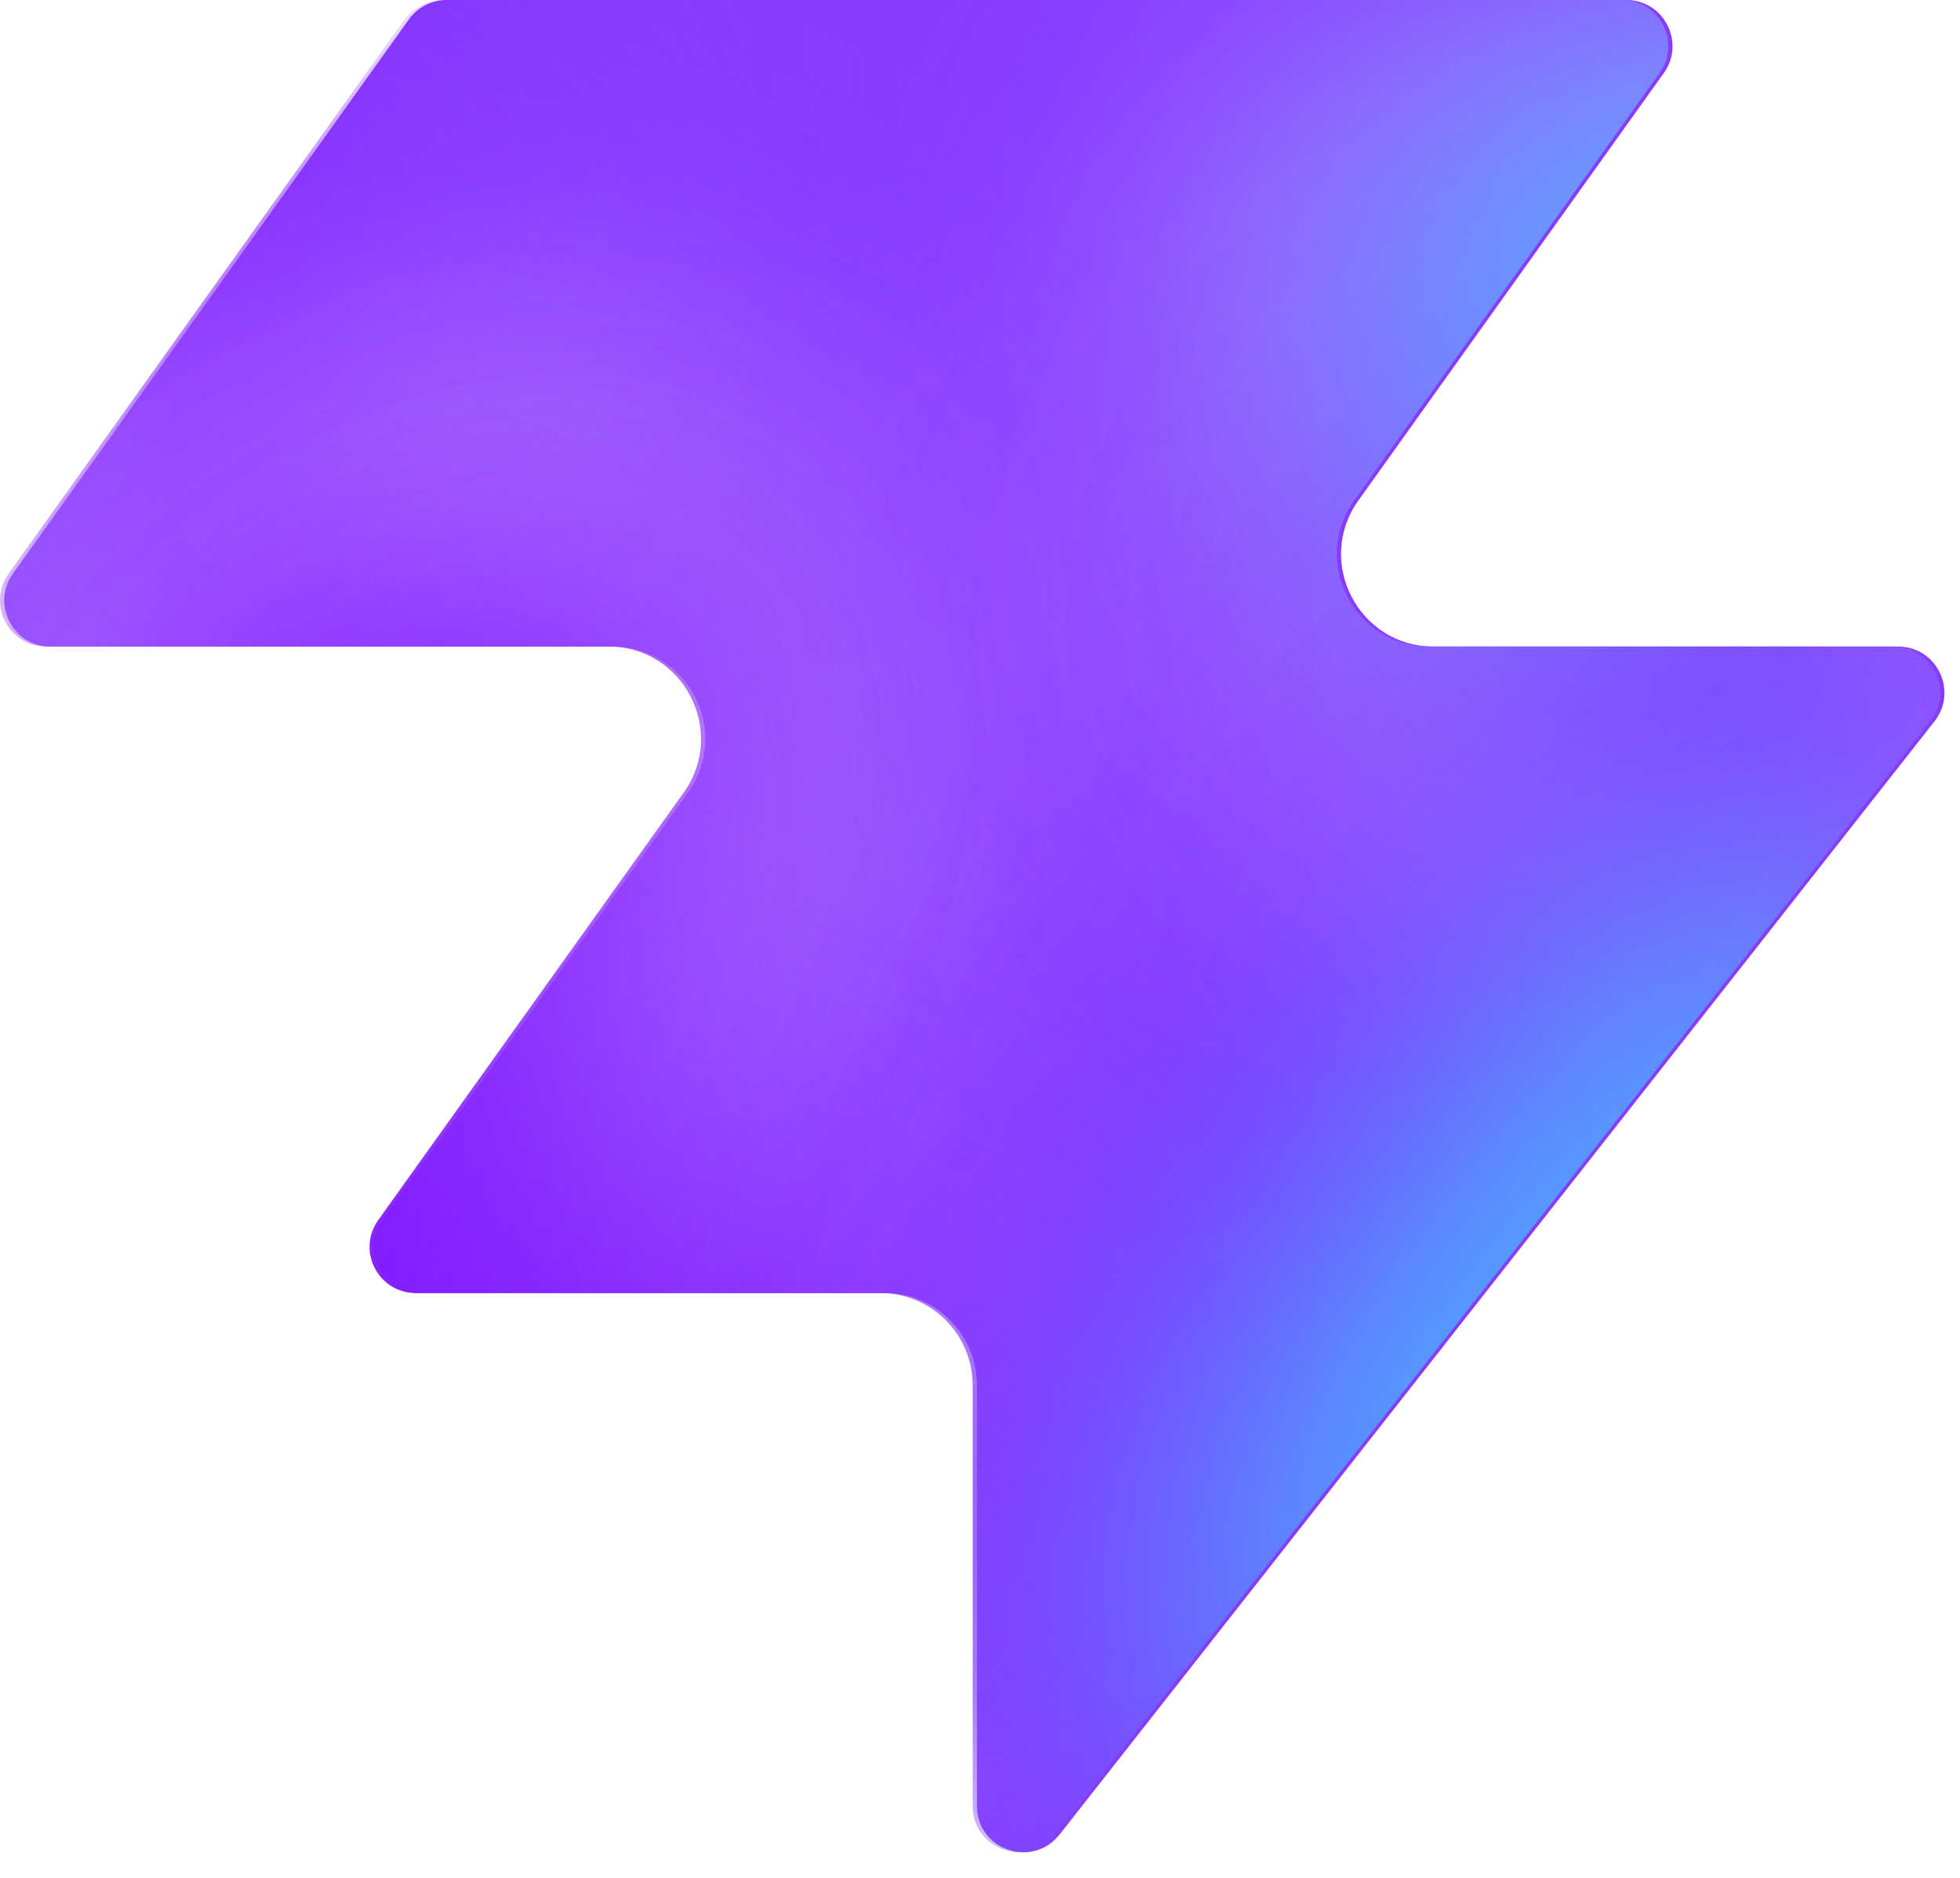
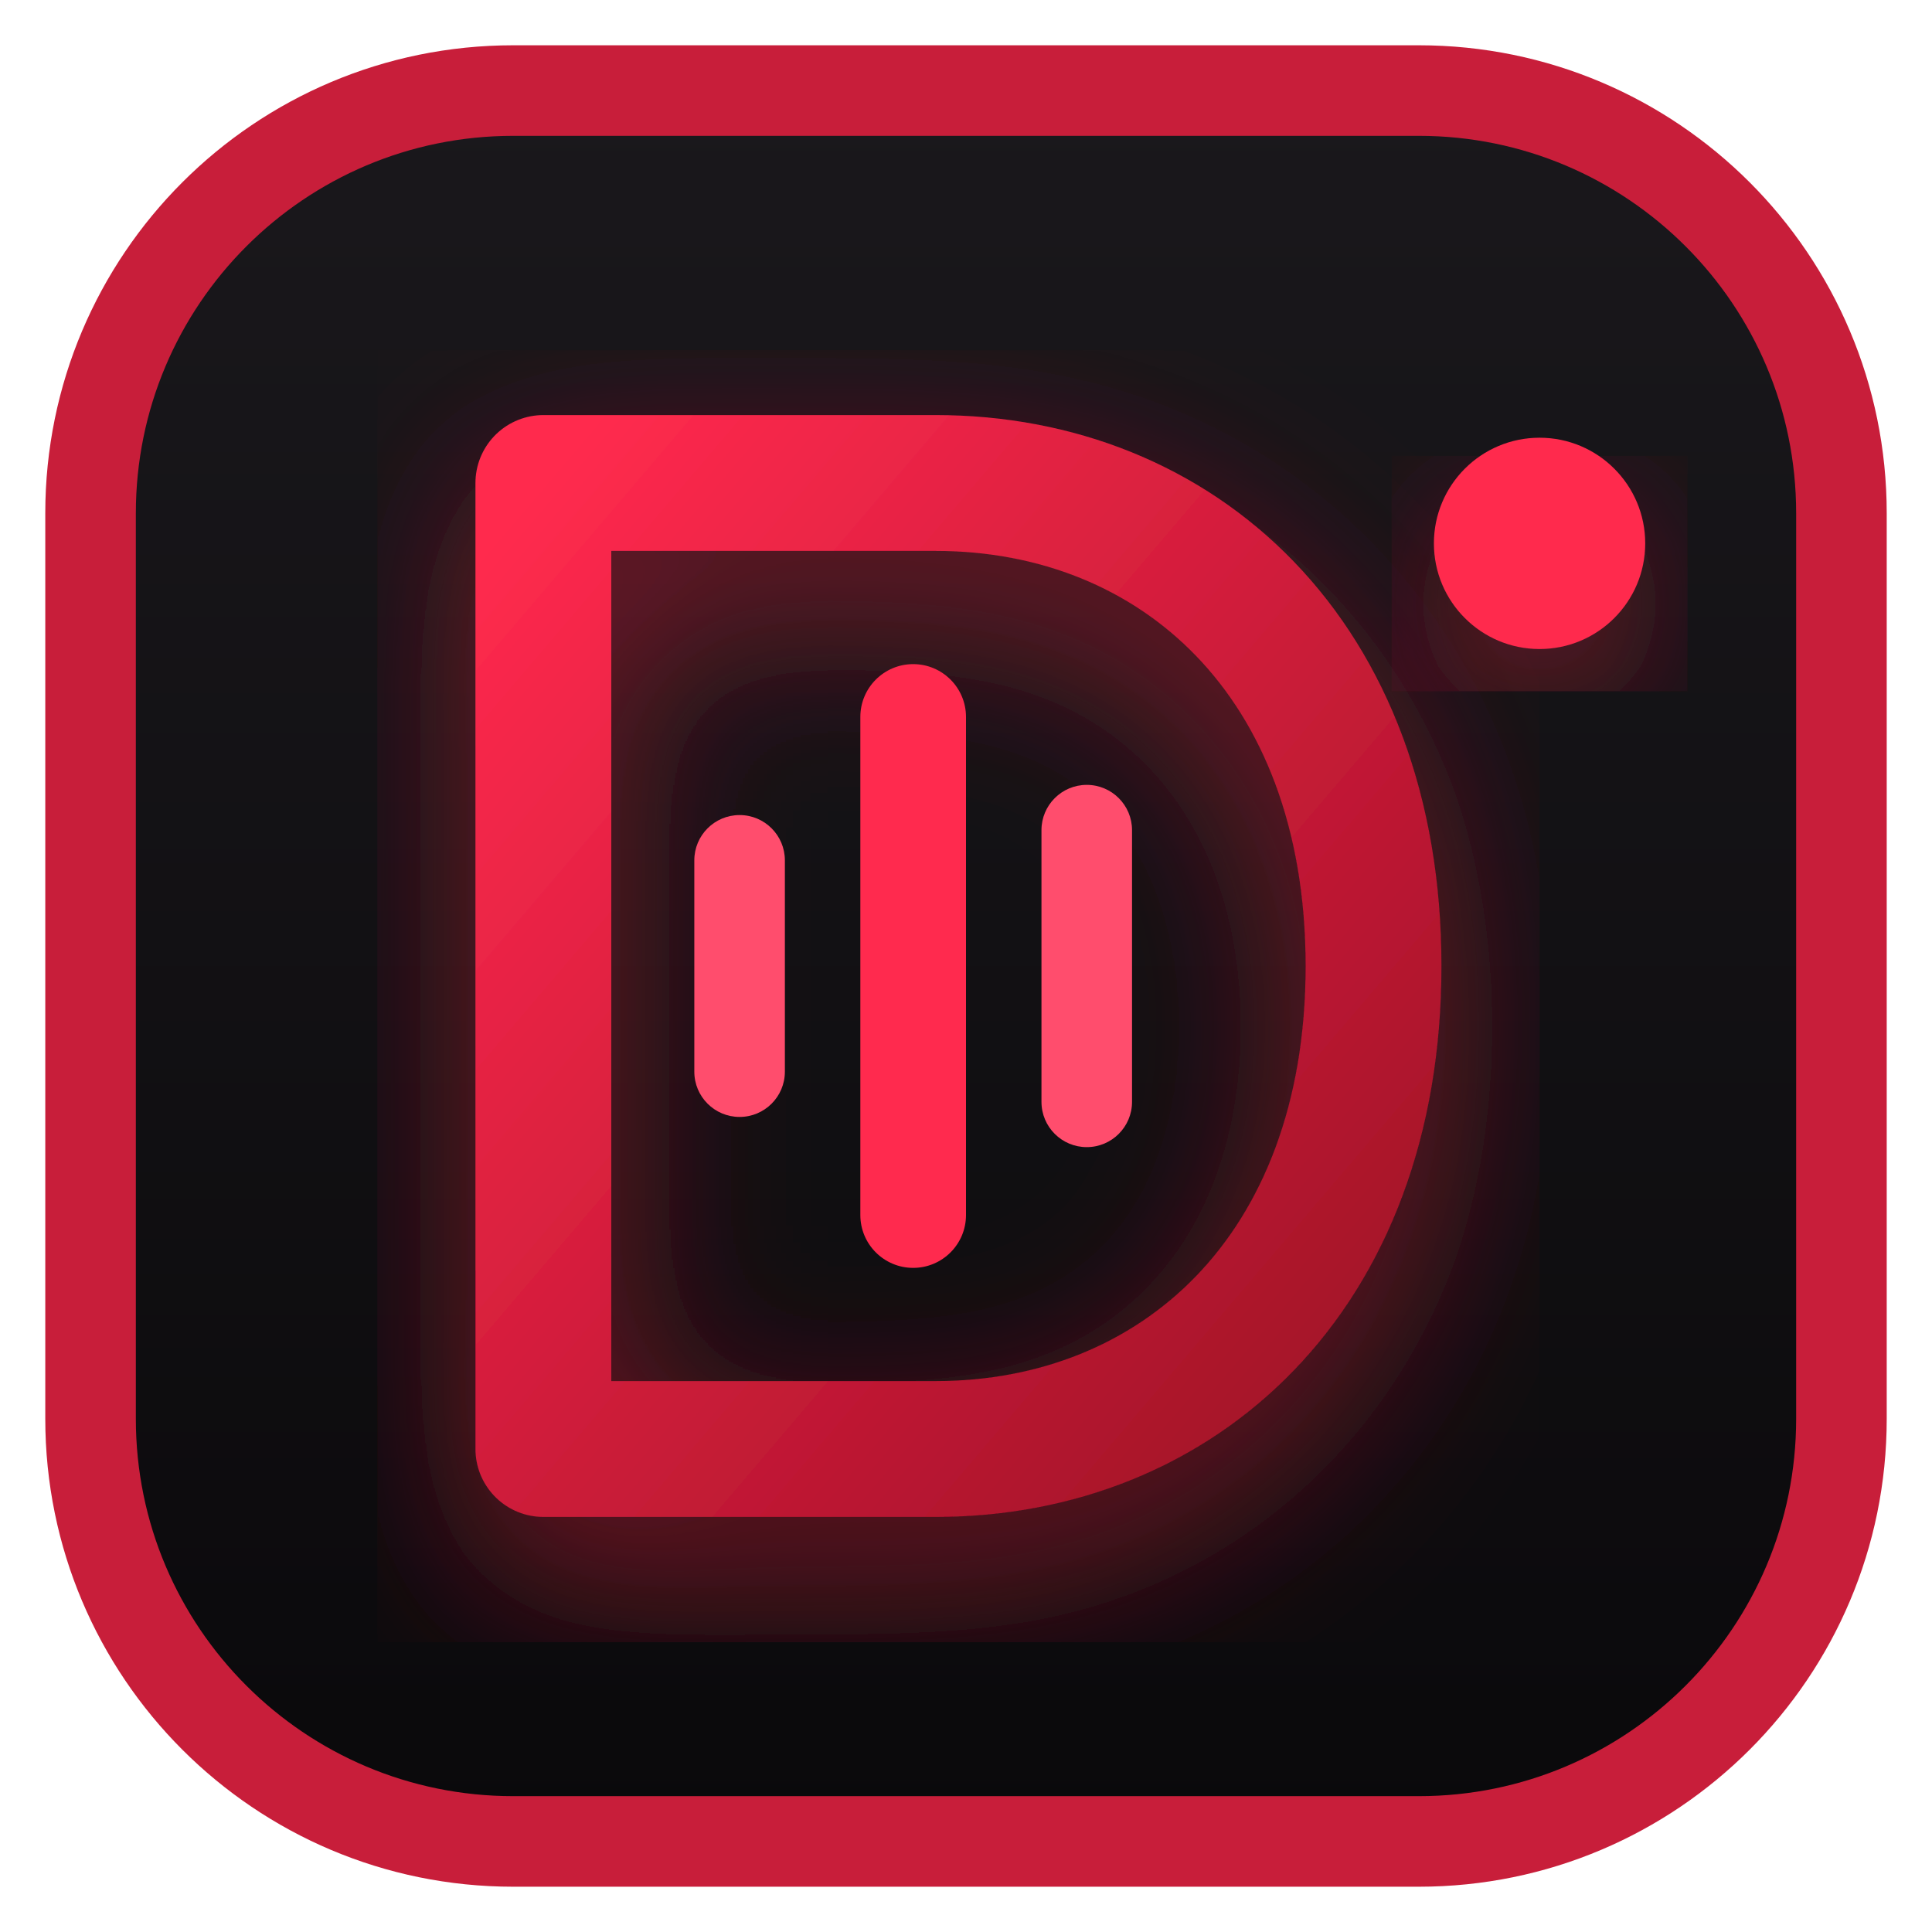
- <svg xmlns="http://www.w3.org/2000/svg" width="48" height="46" fill="none" viewBox="0 0 48 46">
-   <path fill="#863bff" d="M25.946 44.938c-.664.845-2.021.375-2.021-.698V33.937a2.26 2.26 0 0 0-2.262-2.262H10.287c-.92 0-1.456-1.04-.92-1.788l7.48-10.471c1.07-1.497 0-3.578-1.842-3.578H1.237c-.92 0-1.456-1.04-.92-1.788L10.013.474c.214-.297.556-.474.92-.474h28.894c.92 0 1.456 1.04.92 1.788l-7.48 10.471c-1.07 1.498 0 3.579 1.842 3.579h11.377c.943 0 1.473 1.088.89 1.83L25.947 44.94z" style="fill:#863bff;fill:color(display-p3 .525 .23 1);fill-opacity:1" />
-   <mask id="a" width="48" height="46" x="0" y="0" maskUnits="userSpaceOnUse" style="mask-type:alpha">
-     <path fill="#000" d="M25.842 44.938c-.664.844-2.021.375-2.021-.698V33.937a2.26 2.26 0 0 0-2.262-2.262H10.183c-.92 0-1.456-1.04-.92-1.788l7.48-10.471c1.07-1.498 0-3.579-1.842-3.579H1.133c-.92 0-1.456-1.04-.92-1.787L9.91.473c.214-.297.556-.474.92-.474h28.894c.92 0 1.456 1.04.92 1.788l-7.48 10.471c-1.07 1.498 0 3.578 1.842 3.578h11.377c.943 0 1.473 1.088.89 1.832L25.843 44.94z" style="fill:#000;fill-opacity:1" />
-   </mask>
-   <g mask="url(#a)">
-     <g filter="url(#b)">
-       <ellipse cx="5.508" cy="14.704" fill="#ede6ff" rx="5.508" ry="14.704" style="fill:#ede6ff;fill:color(display-p3 .927 .903 1);fill-opacity:1" transform="matrix(.00324 1 1 -.00324 -4.47 31.516)" />
-     </g>
-     <g filter="url(#c)">
-       <ellipse cx="10.399" cy="29.851" fill="#ede6ff" rx="10.399" ry="29.851" style="fill:#ede6ff;fill:color(display-p3 .927 .903 1);fill-opacity:1" transform="matrix(.00324 1 1 -.00324 -39.328 7.883)" />
-     </g>
-     <g filter="url(#d)">
-       <ellipse cx="5.508" cy="30.487" fill="#7e14ff" rx="5.508" ry="30.487" style="fill:#7e14ff;fill:color(display-p3 .492 .077 1);fill-opacity:1" transform="rotate(89.814 -25.913 -14.639)scale(1 -1)" />
-     </g>
-     <g filter="url(#e)">
-       <ellipse cx="5.508" cy="30.599" fill="#7e14ff" rx="5.508" ry="30.599" style="fill:#7e14ff;fill:color(display-p3 .492 .077 1);fill-opacity:1" transform="rotate(89.814 -32.644 -3.334)scale(1 -1)" />
-     </g>
-     <g filter="url(#f)">
-       <ellipse cx="5.508" cy="30.599" fill="#7e14ff" rx="5.508" ry="30.599" style="fill:#7e14ff;fill:color(display-p3 .492 .077 1);fill-opacity:1" transform="matrix(.00324 1 1 -.00324 -34.34 30.47)" />
-     </g>
-     <g filter="url(#g)">
-       <ellipse cx="14.072" cy="22.078" fill="#ede6ff" rx="14.072" ry="22.078" style="fill:#ede6ff;fill:color(display-p3 .927 .903 1);fill-opacity:1" transform="rotate(93.35 24.506 48.493)scale(-1 1)" />
-     </g>
-     <g filter="url(#h)">
-       <ellipse cx="3.47" cy="21.501" fill="#7e14ff" rx="3.47" ry="21.501" style="fill:#7e14ff;fill:color(display-p3 .492 .077 1);fill-opacity:1" transform="rotate(89.009 28.708 47.59)scale(-1 1)" />
-     </g>
-     <g filter="url(#i)">
-       <ellipse cx="3.47" cy="21.501" fill="#7e14ff" rx="3.47" ry="21.501" style="fill:#7e14ff;fill:color(display-p3 .492 .077 1);fill-opacity:1" transform="rotate(89.009 28.708 47.59)scale(-1 1)" />
-     </g>
-     <g filter="url(#j)">
-       <ellipse cx=".387" cy="8.972" fill="#7e14ff" rx="4.407" ry="29.108" style="fill:#7e14ff;fill:color(display-p3 .492 .077 1);fill-opacity:1" transform="rotate(39.51 .387 8.972)" />
-     </g>
-     <g filter="url(#k)">
-       <ellipse cx="47.523" cy="-6.092" fill="#7e14ff" rx="4.407" ry="29.108" style="fill:#7e14ff;fill:color(display-p3 .492 .077 1);fill-opacity:1" transform="rotate(37.892 47.523 -6.092)" />
-     </g>
-     <g filter="url(#l)">
-       <ellipse cx="41.412" cy="6.333" fill="#47bfff" rx="5.971" ry="9.665" style="fill:#47bfff;fill:color(display-p3 .28 .748 1);fill-opacity:1" transform="rotate(37.892 41.412 6.333)" />
-     </g>
-     <g filter="url(#m)">
-       <ellipse cx="-1.879" cy="38.332" fill="#7e14ff" rx="4.407" ry="29.108" style="fill:#7e14ff;fill:color(display-p3 .492 .077 1);fill-opacity:1" transform="rotate(37.892 -1.88 38.332)" />
-     </g>
-     <g filter="url(#n)">
-       <ellipse cx="-1.879" cy="38.332" fill="#7e14ff" rx="4.407" ry="29.108" style="fill:#7e14ff;fill:color(display-p3 .492 .077 1);fill-opacity:1" transform="rotate(37.892 -1.88 38.332)" />
-     </g>
-     <g filter="url(#o)">
-       <ellipse cx="35.651" cy="29.907" fill="#7e14ff" rx="4.407" ry="29.108" style="fill:#7e14ff;fill:color(display-p3 .492 .077 1);fill-opacity:1" transform="rotate(37.892 35.651 29.907)" />
-     </g>
-     <g filter="url(#p)">
-       <ellipse cx="38.418" cy="32.4" fill="#47bfff" rx="5.971" ry="15.297" style="fill:#47bfff;fill:color(display-p3 .28 .748 1);fill-opacity:1" transform="rotate(37.892 38.418 32.4)" />
-     </g>
-   </g>
+ <svg xmlns="http://www.w3.org/2000/svg" viewBox="0 0 64 64">
  <defs>
-     <filter id="b" width="60.045" height="41.654" x="-19.77" y="16.149" color-interpolation-filters="sRGB" filterUnits="userSpaceOnUse">
-       <feFlood flood-opacity="0" result="BackgroundImageFix" />
-       <feBlend in="SourceGraphic" in2="BackgroundImageFix" result="shape" />
-       <feGaussianBlur result="effect1_foregroundBlur_2002_17158" stdDeviation="7.659" />
-     </filter>
-     <filter id="c" width="90.34" height="51.437" x="-54.613" y="-7.533" color-interpolation-filters="sRGB" filterUnits="userSpaceOnUse">
-       <feFlood flood-opacity="0" result="BackgroundImageFix" />
-       <feBlend in="SourceGraphic" in2="BackgroundImageFix" result="shape" />
-       <feGaussianBlur result="effect1_foregroundBlur_2002_17158" stdDeviation="7.659" />
-     </filter>
-     <filter id="d" width="79.355" height="29.4" x="-49.64" y="2.03" color-interpolation-filters="sRGB" filterUnits="userSpaceOnUse">
-       <feFlood flood-opacity="0" result="BackgroundImageFix" />
-       <feBlend in="SourceGraphic" in2="BackgroundImageFix" result="shape" />
-       <feGaussianBlur result="effect1_foregroundBlur_2002_17158" stdDeviation="4.596" />
-     </filter>
-     <filter id="e" width="79.579" height="29.4" x="-45.045" y="20.029" color-interpolation-filters="sRGB" filterUnits="userSpaceOnUse">
-       <feFlood flood-opacity="0" result="BackgroundImageFix" />
-       <feBlend in="SourceGraphic" in2="BackgroundImageFix" result="shape" />
-       <feGaussianBlur result="effect1_foregroundBlur_2002_17158" stdDeviation="4.596" />
-     </filter>
-     <filter id="f" width="79.579" height="29.4" x="-43.513" y="21.178" color-interpolation-filters="sRGB" filterUnits="userSpaceOnUse">
-       <feFlood flood-opacity="0" result="BackgroundImageFix" />
-       <feBlend in="SourceGraphic" in2="BackgroundImageFix" result="shape" />
-       <feGaussianBlur result="effect1_foregroundBlur_2002_17158" stdDeviation="4.596" />
-     </filter>
-     <filter id="g" width="74.749" height="58.852" x="15.756" y="-17.901" color-interpolation-filters="sRGB" filterUnits="userSpaceOnUse">
-       <feFlood flood-opacity="0" result="BackgroundImageFix" />
-       <feBlend in="SourceGraphic" in2="BackgroundImageFix" result="shape" />
-       <feGaussianBlur result="effect1_foregroundBlur_2002_17158" stdDeviation="7.659" />
-     </filter>
-     <filter id="h" width="61.377" height="25.362" x="23.548" y="2.284" color-interpolation-filters="sRGB" filterUnits="userSpaceOnUse">
-       <feFlood flood-opacity="0" result="BackgroundImageFix" />
-       <feBlend in="SourceGraphic" in2="BackgroundImageFix" result="shape" />
-       <feGaussianBlur result="effect1_foregroundBlur_2002_17158" stdDeviation="4.596" />
-     </filter>
-     <filter id="i" width="61.377" height="25.362" x="23.548" y="2.284" color-interpolation-filters="sRGB" filterUnits="userSpaceOnUse">
-       <feFlood flood-opacity="0" result="BackgroundImageFix" />
-       <feBlend in="SourceGraphic" in2="BackgroundImageFix" result="shape" />
-       <feGaussianBlur result="effect1_foregroundBlur_2002_17158" stdDeviation="4.596" />
-     </filter>
-     <filter id="j" width="56.045" height="63.649" x="-27.636" y="-22.853" color-interpolation-filters="sRGB" filterUnits="userSpaceOnUse">
-       <feFlood flood-opacity="0" result="BackgroundImageFix" />
-       <feBlend in="SourceGraphic" in2="BackgroundImageFix" result="shape" />
-       <feGaussianBlur result="effect1_foregroundBlur_2002_17158" stdDeviation="4.596" />
-     </filter>
-     <filter id="k" width="54.814" height="64.646" x="20.116" y="-38.415" color-interpolation-filters="sRGB" filterUnits="userSpaceOnUse">
-       <feFlood flood-opacity="0" result="BackgroundImageFix" />
-       <feBlend in="SourceGraphic" in2="BackgroundImageFix" result="shape" />
-       <feGaussianBlur result="effect1_foregroundBlur_2002_17158" stdDeviation="4.596" />
-     </filter>
-     <filter id="l" width="33.541" height="35.313" x="24.641" y="-11.323" color-interpolation-filters="sRGB" filterUnits="userSpaceOnUse">
-       <feFlood flood-opacity="0" result="BackgroundImageFix" />
-       <feBlend in="SourceGraphic" in2="BackgroundImageFix" result="shape" />
-       <feGaussianBlur result="effect1_foregroundBlur_2002_17158" stdDeviation="4.596" />
-     </filter>
-     <filter id="m" width="54.814" height="64.646" x="-29.286" y="6.009" color-interpolation-filters="sRGB" filterUnits="userSpaceOnUse">
-       <feFlood flood-opacity="0" result="BackgroundImageFix" />
-       <feBlend in="SourceGraphic" in2="BackgroundImageFix" result="shape" />
-       <feGaussianBlur result="effect1_foregroundBlur_2002_17158" stdDeviation="4.596" />
-     </filter>
-     <filter id="n" width="54.814" height="64.646" x="-29.286" y="6.009" color-interpolation-filters="sRGB" filterUnits="userSpaceOnUse">
-       <feFlood flood-opacity="0" result="BackgroundImageFix" />
-       <feBlend in="SourceGraphic" in2="BackgroundImageFix" result="shape" />
-       <feGaussianBlur result="effect1_foregroundBlur_2002_17158" stdDeviation="4.596" />
-     </filter>
-     <filter id="o" width="54.814" height="64.646" x="8.244" y="-2.416" color-interpolation-filters="sRGB" filterUnits="userSpaceOnUse">
-       <feFlood flood-opacity="0" result="BackgroundImageFix" />
-       <feBlend in="SourceGraphic" in2="BackgroundImageFix" result="shape" />
-       <feGaussianBlur result="effect1_foregroundBlur_2002_17158" stdDeviation="4.596" />
-     </filter>
-     <filter id="p" width="39.409" height="43.623" x="18.713" y="10.588" color-interpolation-filters="sRGB" filterUnits="userSpaceOnUse">
-       <feFlood flood-opacity="0" result="BackgroundImageFix" />
-       <feBlend in="SourceGraphic" in2="BackgroundImageFix" result="shape" />
-       <feGaussianBlur result="effect1_foregroundBlur_2002_17158" stdDeviation="4.596" />
+     <linearGradient id="dred-grad" x1="0%" y1="0%" x2="100%" y2="100%">
+       <stop offset="0%" stop-color="#FF2A4E" />
+       <stop offset="100%" stop-color="#9E1026" />
+     </linearGradient>
+     <linearGradient id="bg-grad" x1="0%" y1="0%" x2="0%" y2="100%">
+       <stop offset="0%" stop-color="#1A181C" />
+       <stop offset="100%" stop-color="#0A090B" />
+     </linearGradient>
+     <filter id="glow" x="-20%" y="-20%" width="140%" height="140%">
+       <feDropShadow dx="0" dy="2" stdDeviation="3" flood-color="#C81E3A" flood-opacity="0.6" />
    </filter>
  </defs>
+   <rect x="3" y="3" width="58" height="58" rx="14" fill="url(#bg-grad)" stroke="#C81E3A" stroke-width="3" />
+   <path d="M18 16 h13 c8 0 14.5 5.8 14.5 16 s-6.5 16 -14.5 16 H18 Z" fill="none" stroke="url(#dred-grad)" stroke-width="4.5" stroke-linejoin="round" stroke-linecap="round" filter="url(#glow)" />
+   <rect x="23" y="27" width="3" height="10" rx="1.5" fill="#FF4D6D" />
+   <rect x="28.5" y="22" width="3.5" height="20" rx="1.75" fill="#FF2A4E" />
+   <rect x="34.5" y="26" width="3" height="12" rx="1.5" fill="#FF4D6D" />
+   <circle cx="51" cy="18" r="3.5" fill="#FF2A4E" filter="url(#glow)" />
</svg>
